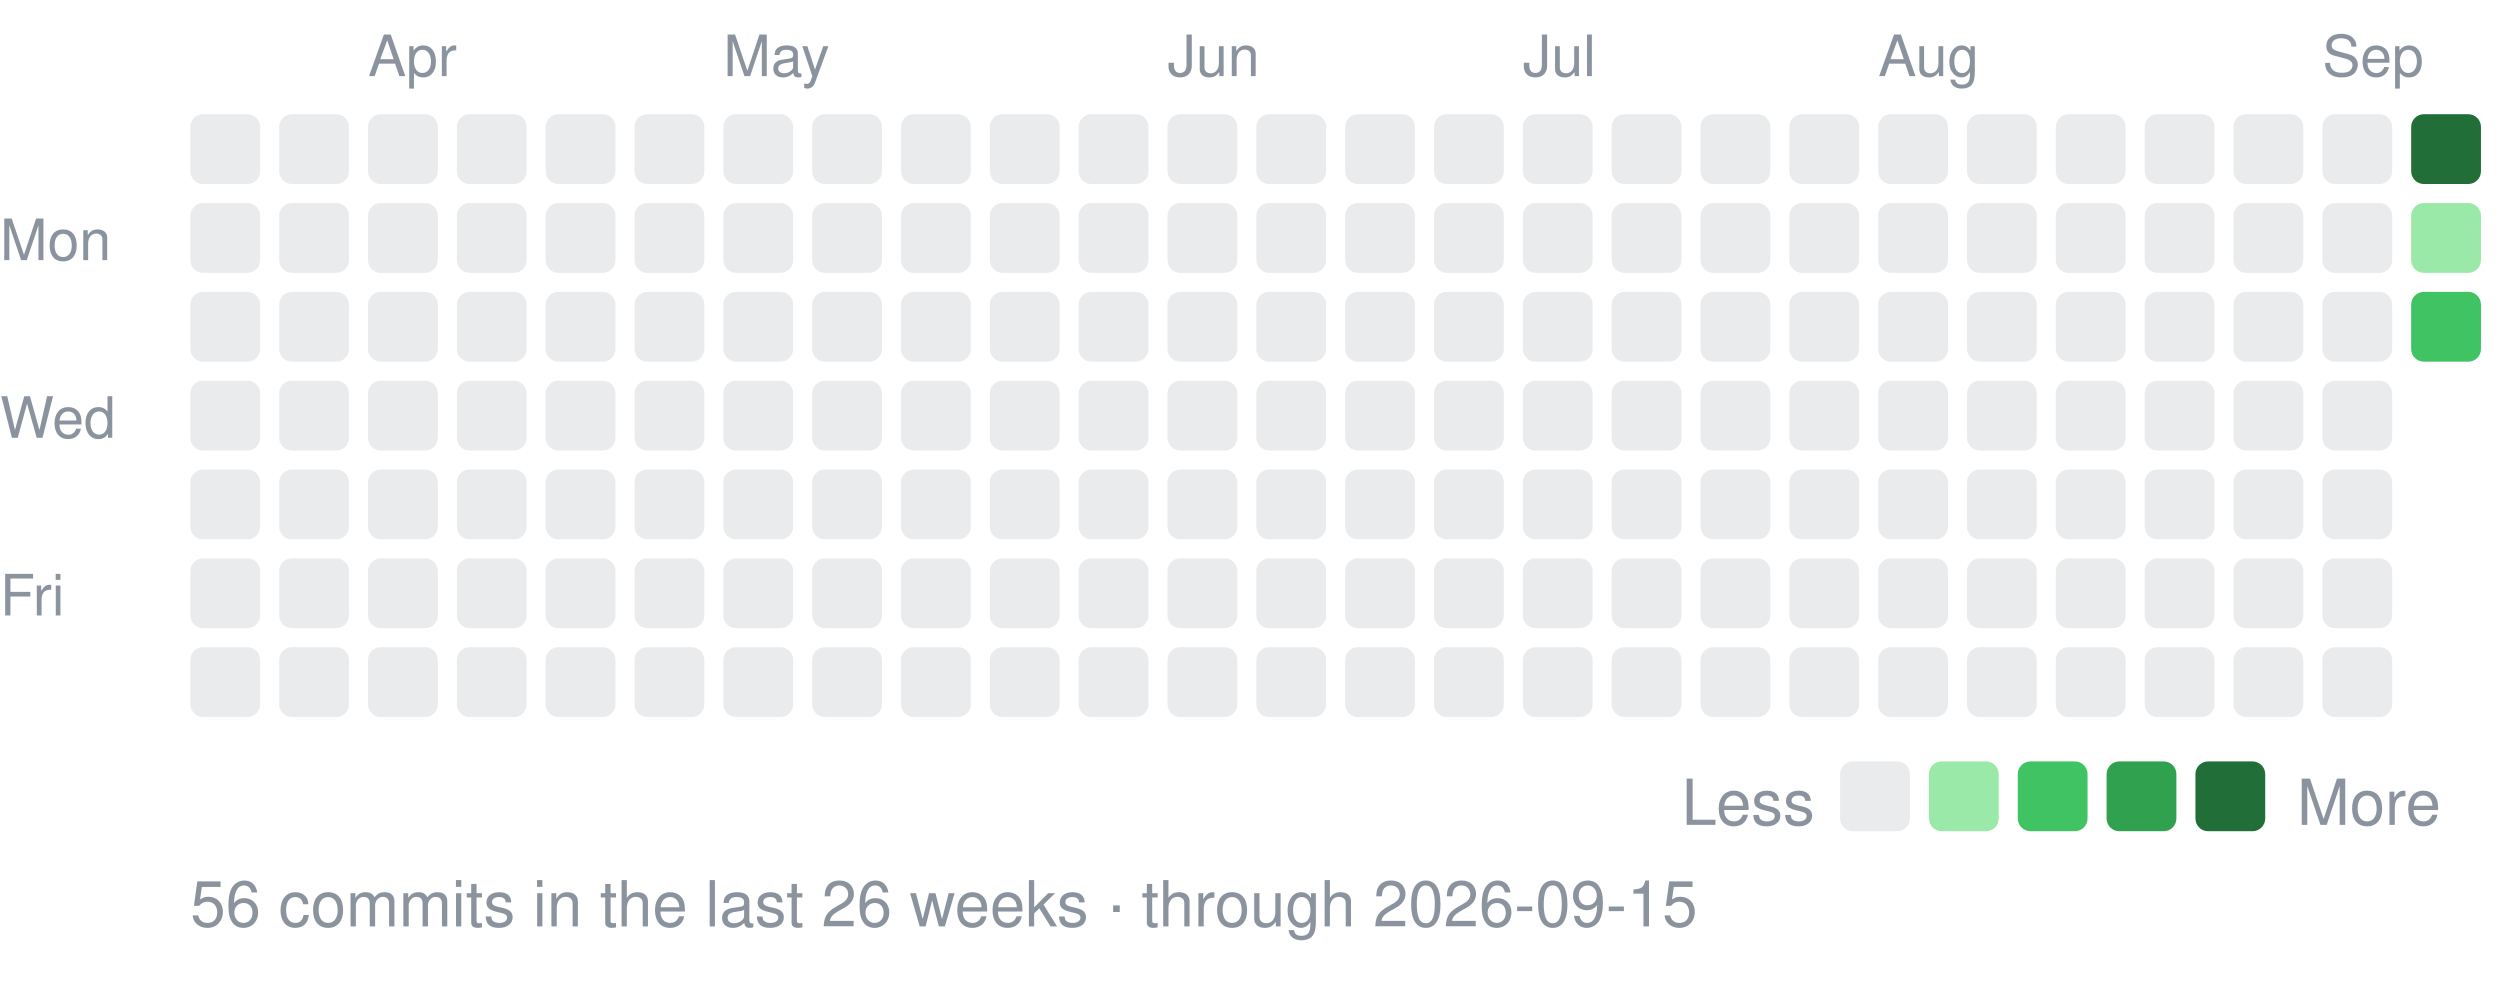
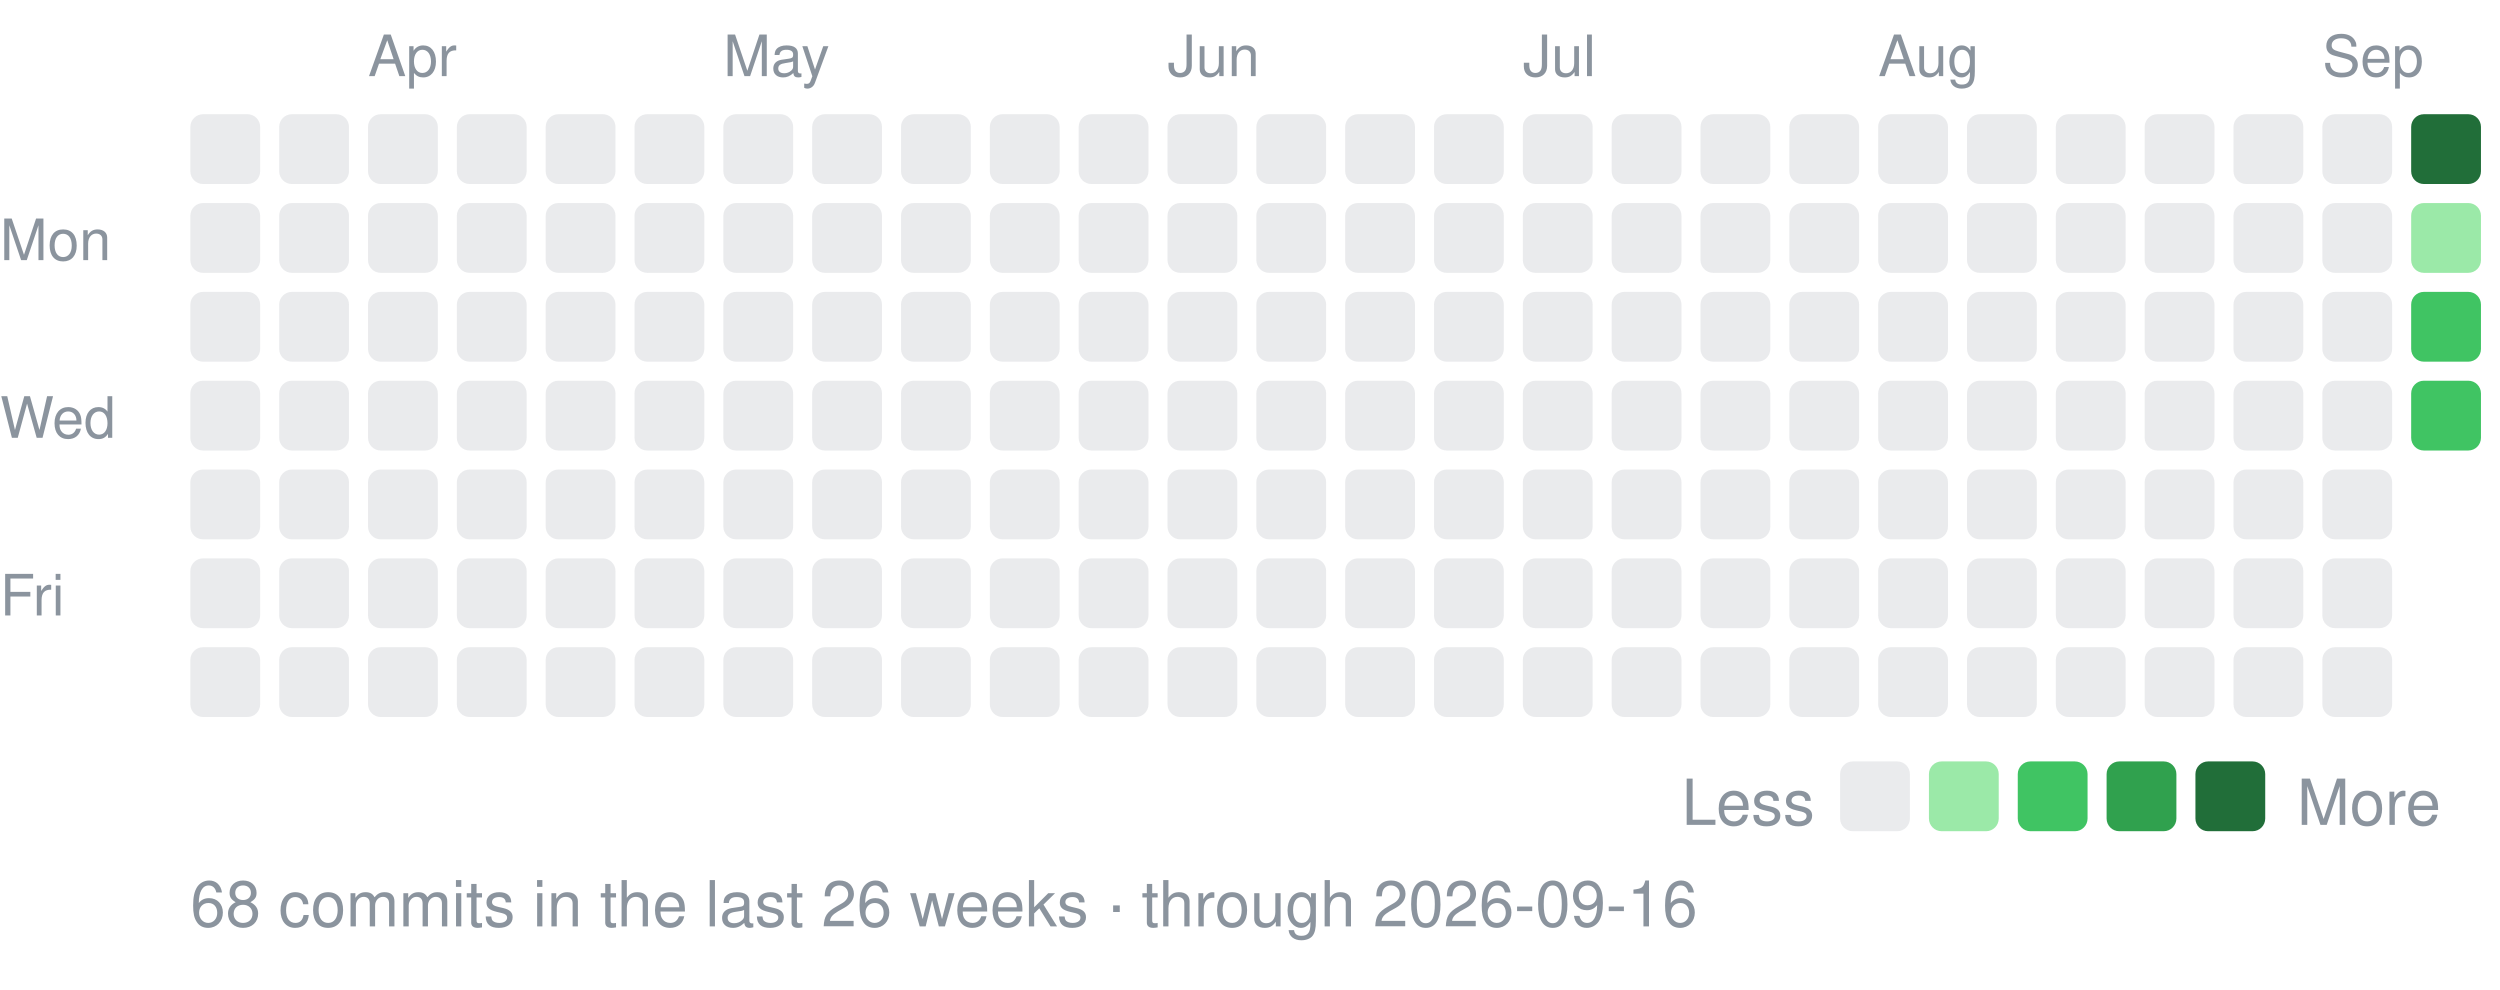
<svg xmlns="http://www.w3.org/2000/svg" width="394" height="156" viewBox="0 0 394 156" role="img">
  <g font-family="-apple-system,BlinkMacSystemFont,Segoe UI,Helvetica,Arial,PingFang SC,sans-serif" font-size="9" fill="#8b949e">
    <text x="58" y="12">Apr</text>
    <text x="114" y="12">May</text>
    <text x="184" y="12">Jun</text>
    <text x="240" y="12">Jul</text>
    <text x="296" y="12">Aug</text>
    <text x="366" y="12">Sep</text>
    <text x="0" y="41">Mon</text>
    <text x="0" y="69">Wed</text>
    <text x="0" y="97">Fri</text>
  </g>
  <rect x="30" y="18" width="11" height="11" rx="2" fill="rgba(139,148,158,0.18)" />
  <rect x="30" y="32" width="11" height="11" rx="2" fill="rgba(139,148,158,0.18)" />
  <rect x="30" y="46" width="11" height="11" rx="2" fill="rgba(139,148,158,0.18)" />
  <rect x="30" y="60" width="11" height="11" rx="2" fill="rgba(139,148,158,0.18)" />
  <rect x="30" y="74" width="11" height="11" rx="2" fill="rgba(139,148,158,0.18)" />
  <rect x="30" y="88" width="11" height="11" rx="2" fill="rgba(139,148,158,0.18)" />
  <rect x="30" y="102" width="11" height="11" rx="2" fill="rgba(139,148,158,0.18)" />
  <rect x="44" y="18" width="11" height="11" rx="2" fill="rgba(139,148,158,0.18)" />
  <rect x="44" y="32" width="11" height="11" rx="2" fill="rgba(139,148,158,0.18)" />
  <rect x="44" y="46" width="11" height="11" rx="2" fill="rgba(139,148,158,0.18)" />
  <rect x="44" y="60" width="11" height="11" rx="2" fill="rgba(139,148,158,0.18)" />
  <rect x="44" y="74" width="11" height="11" rx="2" fill="rgba(139,148,158,0.18)" />
  <rect x="44" y="88" width="11" height="11" rx="2" fill="rgba(139,148,158,0.18)" />
  <rect x="44" y="102" width="11" height="11" rx="2" fill="rgba(139,148,158,0.18)" />
  <rect x="58" y="18" width="11" height="11" rx="2" fill="rgba(139,148,158,0.18)" />
  <rect x="58" y="32" width="11" height="11" rx="2" fill="rgba(139,148,158,0.18)" />
  <rect x="58" y="46" width="11" height="11" rx="2" fill="rgba(139,148,158,0.18)" />
  <rect x="58" y="60" width="11" height="11" rx="2" fill="rgba(139,148,158,0.18)" />
  <rect x="58" y="74" width="11" height="11" rx="2" fill="rgba(139,148,158,0.18)" />
  <rect x="58" y="88" width="11" height="11" rx="2" fill="rgba(139,148,158,0.18)" />
  <rect x="58" y="102" width="11" height="11" rx="2" fill="rgba(139,148,158,0.18)" />
  <rect x="72" y="18" width="11" height="11" rx="2" fill="rgba(139,148,158,0.18)" />
  <rect x="72" y="32" width="11" height="11" rx="2" fill="rgba(139,148,158,0.18)" />
  <rect x="72" y="46" width="11" height="11" rx="2" fill="rgba(139,148,158,0.18)" />
  <rect x="72" y="60" width="11" height="11" rx="2" fill="rgba(139,148,158,0.18)" />
  <rect x="72" y="74" width="11" height="11" rx="2" fill="rgba(139,148,158,0.18)" />
  <rect x="72" y="88" width="11" height="11" rx="2" fill="rgba(139,148,158,0.18)" />
  <rect x="72" y="102" width="11" height="11" rx="2" fill="rgba(139,148,158,0.18)" />
  <rect x="86" y="18" width="11" height="11" rx="2" fill="rgba(139,148,158,0.18)" />
  <rect x="86" y="32" width="11" height="11" rx="2" fill="rgba(139,148,158,0.18)" />
  <rect x="86" y="46" width="11" height="11" rx="2" fill="rgba(139,148,158,0.18)" />
  <rect x="86" y="60" width="11" height="11" rx="2" fill="rgba(139,148,158,0.18)" />
  <rect x="86" y="74" width="11" height="11" rx="2" fill="rgba(139,148,158,0.18)" />
  <rect x="86" y="88" width="11" height="11" rx="2" fill="rgba(139,148,158,0.18)" />
  <rect x="86" y="102" width="11" height="11" rx="2" fill="rgba(139,148,158,0.18)" />
  <rect x="100" y="18" width="11" height="11" rx="2" fill="rgba(139,148,158,0.18)" />
  <rect x="100" y="32" width="11" height="11" rx="2" fill="rgba(139,148,158,0.18)" />
  <rect x="100" y="46" width="11" height="11" rx="2" fill="rgba(139,148,158,0.18)" />
  <rect x="100" y="60" width="11" height="11" rx="2" fill="rgba(139,148,158,0.18)" />
  <rect x="100" y="74" width="11" height="11" rx="2" fill="rgba(139,148,158,0.18)" />
  <rect x="100" y="88" width="11" height="11" rx="2" fill="rgba(139,148,158,0.18)" />
  <rect x="100" y="102" width="11" height="11" rx="2" fill="rgba(139,148,158,0.18)" />
  <rect x="114" y="18" width="11" height="11" rx="2" fill="rgba(139,148,158,0.18)" />
  <rect x="114" y="32" width="11" height="11" rx="2" fill="rgba(139,148,158,0.18)" />
  <rect x="114" y="46" width="11" height="11" rx="2" fill="rgba(139,148,158,0.18)" />
  <rect x="114" y="60" width="11" height="11" rx="2" fill="rgba(139,148,158,0.18)" />
  <rect x="114" y="74" width="11" height="11" rx="2" fill="rgba(139,148,158,0.18)" />
  <rect x="114" y="88" width="11" height="11" rx="2" fill="rgba(139,148,158,0.18)" />
  <rect x="114" y="102" width="11" height="11" rx="2" fill="rgba(139,148,158,0.18)" />
  <rect x="128" y="18" width="11" height="11" rx="2" fill="rgba(139,148,158,0.18)" />
  <rect x="128" y="32" width="11" height="11" rx="2" fill="rgba(139,148,158,0.18)" />
  <rect x="128" y="46" width="11" height="11" rx="2" fill="rgba(139,148,158,0.18)" />
  <rect x="128" y="60" width="11" height="11" rx="2" fill="rgba(139,148,158,0.18)" />
  <rect x="128" y="74" width="11" height="11" rx="2" fill="rgba(139,148,158,0.18)" />
  <rect x="128" y="88" width="11" height="11" rx="2" fill="rgba(139,148,158,0.18)" />
  <rect x="128" y="102" width="11" height="11" rx="2" fill="rgba(139,148,158,0.18)" />
  <rect x="142" y="18" width="11" height="11" rx="2" fill="rgba(139,148,158,0.18)" />
  <rect x="142" y="32" width="11" height="11" rx="2" fill="rgba(139,148,158,0.18)" />
  <rect x="142" y="46" width="11" height="11" rx="2" fill="rgba(139,148,158,0.18)" />
  <rect x="142" y="60" width="11" height="11" rx="2" fill="rgba(139,148,158,0.18)" />
  <rect x="142" y="74" width="11" height="11" rx="2" fill="rgba(139,148,158,0.18)" />
  <rect x="142" y="88" width="11" height="11" rx="2" fill="rgba(139,148,158,0.18)" />
  <rect x="142" y="102" width="11" height="11" rx="2" fill="rgba(139,148,158,0.18)" />
  <rect x="156" y="18" width="11" height="11" rx="2" fill="rgba(139,148,158,0.18)" />
  <rect x="156" y="32" width="11" height="11" rx="2" fill="rgba(139,148,158,0.18)" />
  <rect x="156" y="46" width="11" height="11" rx="2" fill="rgba(139,148,158,0.18)" />
  <rect x="156" y="60" width="11" height="11" rx="2" fill="rgba(139,148,158,0.18)" />
  <rect x="156" y="74" width="11" height="11" rx="2" fill="rgba(139,148,158,0.18)" />
  <rect x="156" y="88" width="11" height="11" rx="2" fill="rgba(139,148,158,0.18)" />
  <rect x="156" y="102" width="11" height="11" rx="2" fill="rgba(139,148,158,0.18)" />
  <rect x="170" y="18" width="11" height="11" rx="2" fill="rgba(139,148,158,0.18)" />
  <rect x="170" y="32" width="11" height="11" rx="2" fill="rgba(139,148,158,0.18)" />
  <rect x="170" y="46" width="11" height="11" rx="2" fill="rgba(139,148,158,0.18)" />
  <rect x="170" y="60" width="11" height="11" rx="2" fill="rgba(139,148,158,0.18)" />
  <rect x="170" y="74" width="11" height="11" rx="2" fill="rgba(139,148,158,0.18)" />
  <rect x="170" y="88" width="11" height="11" rx="2" fill="rgba(139,148,158,0.18)" />
  <rect x="170" y="102" width="11" height="11" rx="2" fill="rgba(139,148,158,0.18)" />
  <rect x="184" y="18" width="11" height="11" rx="2" fill="rgba(139,148,158,0.18)" />
  <rect x="184" y="32" width="11" height="11" rx="2" fill="rgba(139,148,158,0.18)" />
  <rect x="184" y="46" width="11" height="11" rx="2" fill="rgba(139,148,158,0.18)" />
  <rect x="184" y="60" width="11" height="11" rx="2" fill="rgba(139,148,158,0.18)" />
  <rect x="184" y="74" width="11" height="11" rx="2" fill="rgba(139,148,158,0.18)" />
  <rect x="184" y="88" width="11" height="11" rx="2" fill="rgba(139,148,158,0.18)" />
  <rect x="184" y="102" width="11" height="11" rx="2" fill="rgba(139,148,158,0.18)" />
  <rect x="198" y="18" width="11" height="11" rx="2" fill="rgba(139,148,158,0.18)" />
  <rect x="198" y="32" width="11" height="11" rx="2" fill="rgba(139,148,158,0.18)" />
  <rect x="198" y="46" width="11" height="11" rx="2" fill="rgba(139,148,158,0.18)" />
  <rect x="198" y="60" width="11" height="11" rx="2" fill="rgba(139,148,158,0.18)" />
  <rect x="198" y="74" width="11" height="11" rx="2" fill="rgba(139,148,158,0.18)" />
  <rect x="198" y="88" width="11" height="11" rx="2" fill="rgba(139,148,158,0.18)" />
  <rect x="198" y="102" width="11" height="11" rx="2" fill="rgba(139,148,158,0.18)" />
  <rect x="212" y="18" width="11" height="11" rx="2" fill="rgba(139,148,158,0.18)" />
  <rect x="212" y="32" width="11" height="11" rx="2" fill="rgba(139,148,158,0.18)" />
  <rect x="212" y="46" width="11" height="11" rx="2" fill="rgba(139,148,158,0.18)" />
  <rect x="212" y="60" width="11" height="11" rx="2" fill="rgba(139,148,158,0.18)" />
  <rect x="212" y="74" width="11" height="11" rx="2" fill="rgba(139,148,158,0.18)" />
  <rect x="212" y="88" width="11" height="11" rx="2" fill="rgba(139,148,158,0.18)" />
  <rect x="212" y="102" width="11" height="11" rx="2" fill="rgba(139,148,158,0.18)" />
  <rect x="226" y="18" width="11" height="11" rx="2" fill="rgba(139,148,158,0.18)" />
  <rect x="226" y="32" width="11" height="11" rx="2" fill="rgba(139,148,158,0.18)" />
  <rect x="226" y="46" width="11" height="11" rx="2" fill="rgba(139,148,158,0.18)" />
  <rect x="226" y="60" width="11" height="11" rx="2" fill="rgba(139,148,158,0.18)" />
  <rect x="226" y="74" width="11" height="11" rx="2" fill="rgba(139,148,158,0.18)" />
  <rect x="226" y="88" width="11" height="11" rx="2" fill="rgba(139,148,158,0.18)" />
  <rect x="226" y="102" width="11" height="11" rx="2" fill="rgba(139,148,158,0.18)" />
  <rect x="240" y="18" width="11" height="11" rx="2" fill="rgba(139,148,158,0.18)" />
  <rect x="240" y="32" width="11" height="11" rx="2" fill="rgba(139,148,158,0.18)" />
  <rect x="240" y="46" width="11" height="11" rx="2" fill="rgba(139,148,158,0.18)" />
  <rect x="240" y="60" width="11" height="11" rx="2" fill="rgba(139,148,158,0.18)" />
  <rect x="240" y="74" width="11" height="11" rx="2" fill="rgba(139,148,158,0.18)" />
  <rect x="240" y="88" width="11" height="11" rx="2" fill="rgba(139,148,158,0.18)" />
  <rect x="240" y="102" width="11" height="11" rx="2" fill="rgba(139,148,158,0.18)" />
  <rect x="254" y="18" width="11" height="11" rx="2" fill="rgba(139,148,158,0.18)" />
  <rect x="254" y="32" width="11" height="11" rx="2" fill="rgba(139,148,158,0.18)" />
  <rect x="254" y="46" width="11" height="11" rx="2" fill="rgba(139,148,158,0.18)" />
  <rect x="254" y="60" width="11" height="11" rx="2" fill="rgba(139,148,158,0.18)" />
  <rect x="254" y="74" width="11" height="11" rx="2" fill="rgba(139,148,158,0.18)" />
  <rect x="254" y="88" width="11" height="11" rx="2" fill="rgba(139,148,158,0.18)" />
  <rect x="254" y="102" width="11" height="11" rx="2" fill="rgba(139,148,158,0.18)" />
  <rect x="268" y="18" width="11" height="11" rx="2" fill="rgba(139,148,158,0.18)" />
  <rect x="268" y="32" width="11" height="11" rx="2" fill="rgba(139,148,158,0.18)" />
  <rect x="268" y="46" width="11" height="11" rx="2" fill="rgba(139,148,158,0.18)" />
  <rect x="268" y="60" width="11" height="11" rx="2" fill="rgba(139,148,158,0.18)" />
  <rect x="268" y="74" width="11" height="11" rx="2" fill="rgba(139,148,158,0.18)" />
  <rect x="268" y="88" width="11" height="11" rx="2" fill="rgba(139,148,158,0.18)" />
  <rect x="268" y="102" width="11" height="11" rx="2" fill="rgba(139,148,158,0.18)" />
  <rect x="282" y="18" width="11" height="11" rx="2" fill="rgba(139,148,158,0.18)" />
  <rect x="282" y="32" width="11" height="11" rx="2" fill="rgba(139,148,158,0.18)" />
  <rect x="282" y="46" width="11" height="11" rx="2" fill="rgba(139,148,158,0.18)" />
  <rect x="282" y="60" width="11" height="11" rx="2" fill="rgba(139,148,158,0.18)" />
  <rect x="282" y="74" width="11" height="11" rx="2" fill="rgba(139,148,158,0.18)" />
  <rect x="282" y="88" width="11" height="11" rx="2" fill="rgba(139,148,158,0.18)" />
  <rect x="282" y="102" width="11" height="11" rx="2" fill="rgba(139,148,158,0.18)" />
  <rect x="296" y="18" width="11" height="11" rx="2" fill="rgba(139,148,158,0.18)" />
  <rect x="296" y="32" width="11" height="11" rx="2" fill="rgba(139,148,158,0.18)" />
  <rect x="296" y="46" width="11" height="11" rx="2" fill="rgba(139,148,158,0.18)" />
  <rect x="296" y="60" width="11" height="11" rx="2" fill="rgba(139,148,158,0.18)" />
  <rect x="296" y="74" width="11" height="11" rx="2" fill="rgba(139,148,158,0.18)" />
  <rect x="296" y="88" width="11" height="11" rx="2" fill="rgba(139,148,158,0.18)" />
  <rect x="296" y="102" width="11" height="11" rx="2" fill="rgba(139,148,158,0.18)" />
  <rect x="310" y="18" width="11" height="11" rx="2" fill="rgba(139,148,158,0.18)" />
  <rect x="310" y="32" width="11" height="11" rx="2" fill="rgba(139,148,158,0.18)" />
  <rect x="310" y="46" width="11" height="11" rx="2" fill="rgba(139,148,158,0.18)" />
  <rect x="310" y="60" width="11" height="11" rx="2" fill="rgba(139,148,158,0.18)" />
  <rect x="310" y="74" width="11" height="11" rx="2" fill="rgba(139,148,158,0.18)" />
  <rect x="310" y="88" width="11" height="11" rx="2" fill="rgba(139,148,158,0.18)" />
  <rect x="310" y="102" width="11" height="11" rx="2" fill="rgba(139,148,158,0.18)" />
  <rect x="324" y="18" width="11" height="11" rx="2" fill="rgba(139,148,158,0.18)" />
  <rect x="324" y="32" width="11" height="11" rx="2" fill="rgba(139,148,158,0.18)" />
  <rect x="324" y="46" width="11" height="11" rx="2" fill="rgba(139,148,158,0.18)" />
  <rect x="324" y="60" width="11" height="11" rx="2" fill="rgba(139,148,158,0.18)" />
  <rect x="324" y="74" width="11" height="11" rx="2" fill="rgba(139,148,158,0.18)" />
  <rect x="324" y="88" width="11" height="11" rx="2" fill="rgba(139,148,158,0.18)" />
  <rect x="324" y="102" width="11" height="11" rx="2" fill="rgba(139,148,158,0.18)" />
  <rect x="338" y="18" width="11" height="11" rx="2" fill="rgba(139,148,158,0.18)" />
  <rect x="338" y="32" width="11" height="11" rx="2" fill="rgba(139,148,158,0.18)" />
  <rect x="338" y="46" width="11" height="11" rx="2" fill="rgba(139,148,158,0.18)" />
  <rect x="338" y="60" width="11" height="11" rx="2" fill="rgba(139,148,158,0.18)" />
  <rect x="338" y="74" width="11" height="11" rx="2" fill="rgba(139,148,158,0.18)" />
  <rect x="338" y="88" width="11" height="11" rx="2" fill="rgba(139,148,158,0.18)" />
  <rect x="338" y="102" width="11" height="11" rx="2" fill="rgba(139,148,158,0.18)" />
  <rect x="352" y="18" width="11" height="11" rx="2" fill="rgba(139,148,158,0.18)" />
  <rect x="352" y="32" width="11" height="11" rx="2" fill="rgba(139,148,158,0.18)" />
  <rect x="352" y="46" width="11" height="11" rx="2" fill="rgba(139,148,158,0.18)" />
  <rect x="352" y="60" width="11" height="11" rx="2" fill="rgba(139,148,158,0.18)" />
  <rect x="352" y="74" width="11" height="11" rx="2" fill="rgba(139,148,158,0.18)" />
  <rect x="352" y="88" width="11" height="11" rx="2" fill="rgba(139,148,158,0.18)" />
  <rect x="352" y="102" width="11" height="11" rx="2" fill="rgba(139,148,158,0.18)" />
  <rect x="366" y="18" width="11" height="11" rx="2" fill="rgba(139,148,158,0.18)" />
  <rect x="366" y="32" width="11" height="11" rx="2" fill="rgba(139,148,158,0.18)" />
  <rect x="366" y="46" width="11" height="11" rx="2" fill="rgba(139,148,158,0.18)" />
  <rect x="366" y="60" width="11" height="11" rx="2" fill="rgba(139,148,158,0.18)" />
  <rect x="366" y="74" width="11" height="11" rx="2" fill="rgba(139,148,158,0.18)" />
  <rect x="366" y="88" width="11" height="11" rx="2" fill="rgba(139,148,158,0.18)" />
  <rect x="366" y="102" width="11" height="11" rx="2" fill="rgba(139,148,158,0.18)" />
  <rect x="380" y="18" width="11" height="11" rx="2" fill="#216e39" />
  <rect x="380" y="32" width="11" height="11" rx="2" fill="#9be9a8" />
  <rect x="380" y="46" width="11" height="11" rx="2" fill="#40c463" />
+   <rect x="380" y="60" width="11" height="11" rx="2" fill="#40c463" />
  <g font-family="-apple-system,BlinkMacSystemFont,Segoe UI,Helvetica,Arial,PingFang SC,sans-serif" font-size="10" fill="#8b949e">
-     <text x="30" y="146">56 commits in the last 26 weeks · through 2026-09-15</text>
+     <text x="30" y="146">68 commits in the last 26 weeks · through 2026-09-16</text>
    <text x="286" y="130" text-anchor="end">Less</text>
    <rect x="290" y="120" width="11" height="11" rx="2" fill="rgba(139,148,158,0.18)" />
    <rect x="304" y="120" width="11" height="11" rx="2" fill="#9be9a8" />
    <rect x="318" y="120" width="11" height="11" rx="2" fill="#40c463" />
    <rect x="332" y="120" width="11" height="11" rx="2" fill="#30a14e" />
    <rect x="346" y="120" width="11" height="11" rx="2" fill="#216e39" />
    <text x="362" y="130">More</text>
  </g>
</svg>
